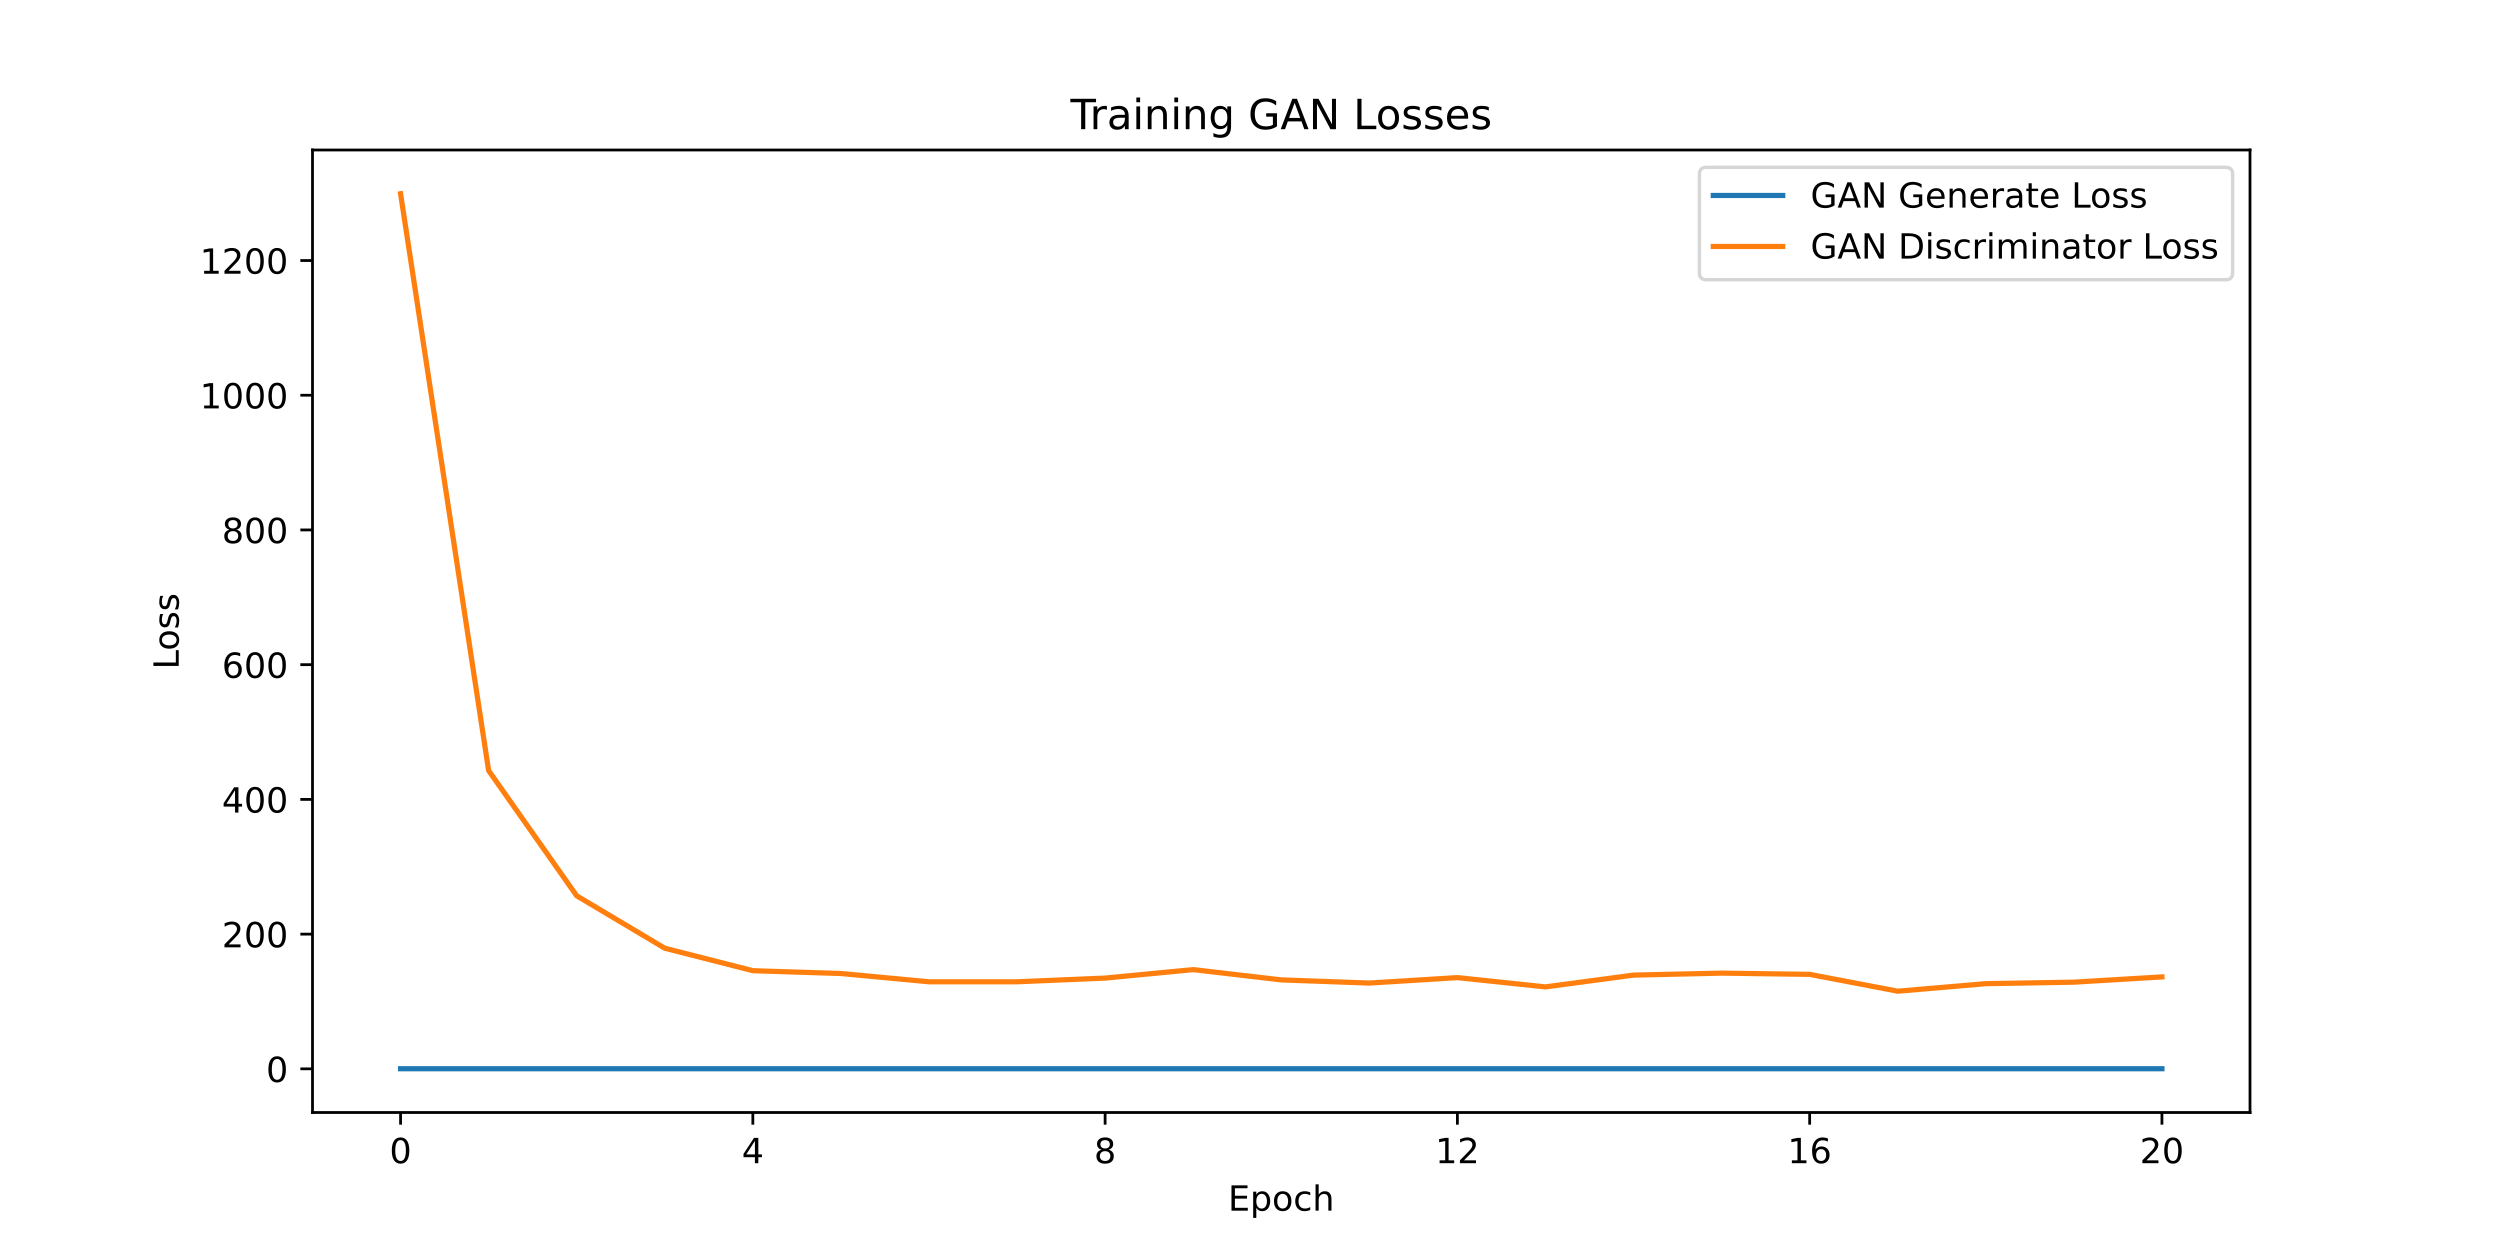
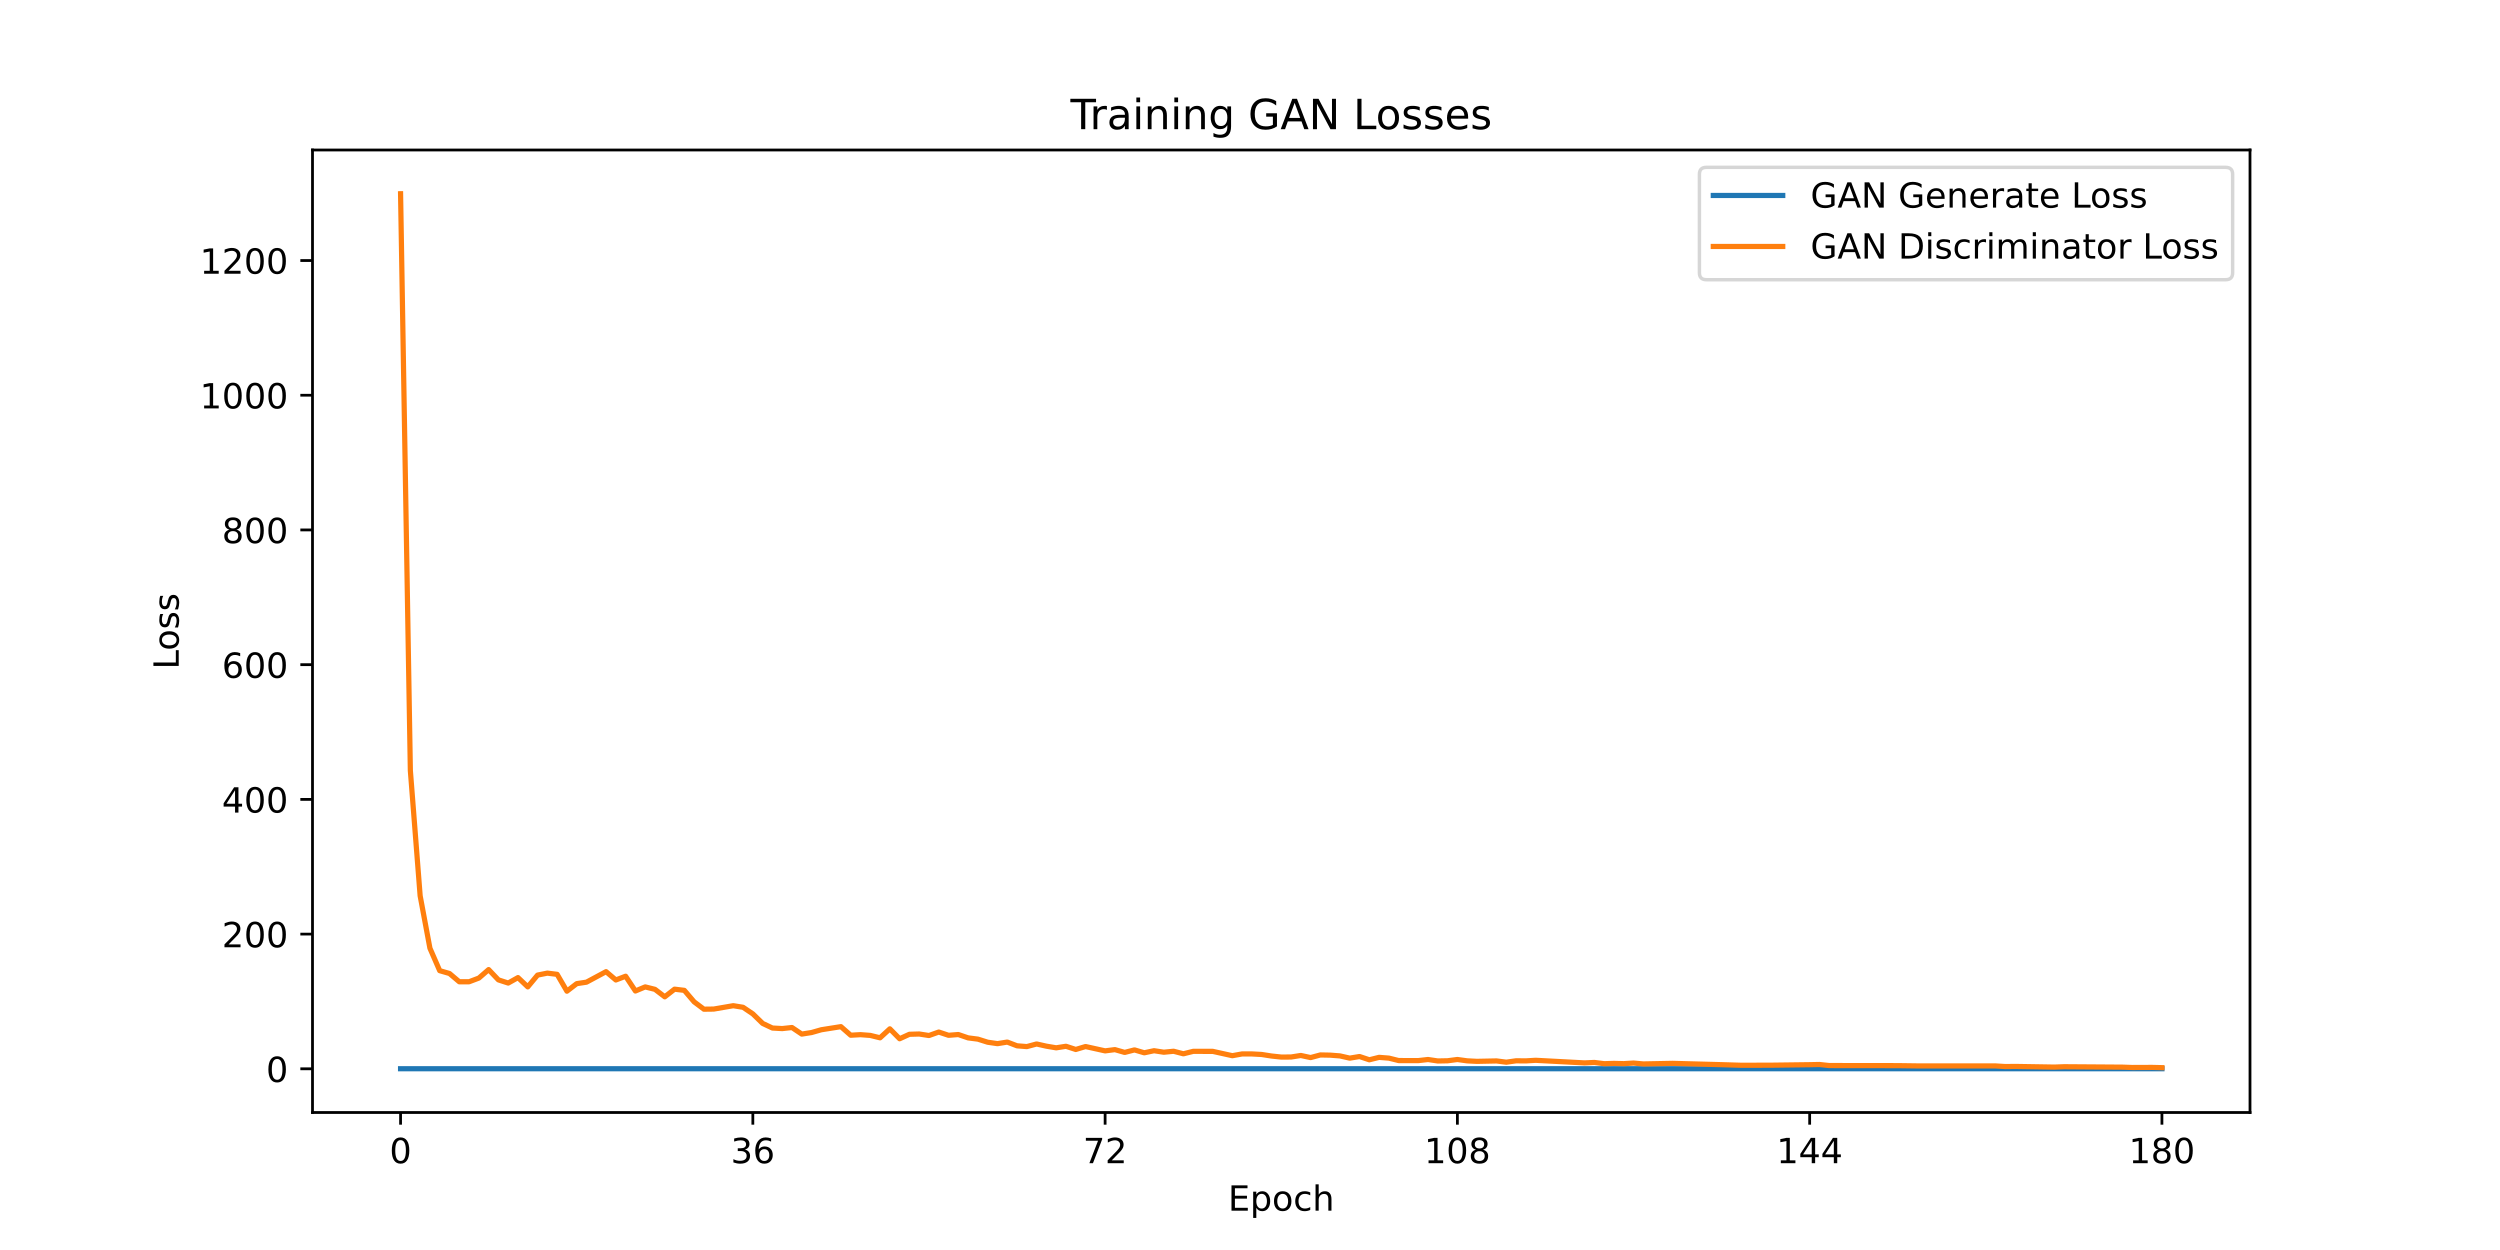
<svg xmlns="http://www.w3.org/2000/svg" xmlns:xlink="http://www.w3.org/1999/xlink" width="720pt" height="360pt" viewBox="0 0 720 360" version="1.1">
  <defs>
    <style type="text/css">*{stroke-linejoin: round; stroke-linecap: butt}</style>
  </defs>
  <g id="figure_1">
    <g id="patch_1">
      <path d="M 0 360  L 720 360  L 720 0  L 0 0  z " style="fill: #ffffff" />
    </g>
    <g id="axes_1">
      <g id="patch_2">
        <path d="M 90 320.4  L 648 320.4  L 648 43.2  L 90 43.2  z " style="fill: #ffffff" />
      </g>
      <g id="matplotlib.axis_1">
        <g id="xtick_1">
          <g id="line2d_1">
            <defs>
-               <path id="mb0659f433b" d="M 0 0  L 0 3.5  " style="stroke: #000000; stroke-width: 0.8" />
-             </defs>
-             <g>
-               <use xlink:href="#mb0659f433b" x="115.364" y="320.4" style="stroke: #000000; stroke-width: 0.8" />
+               <path id="m69cfbf9538" d="M 0 0  L 0 3.5  " style="stroke: #000000; stroke-width: 0.8" />
+             </defs>
+             <g>
+               <use xlink:href="#m69cfbf9538" x="115.364" y="320.4" style="stroke: #000000; stroke-width: 0.8" />
            </g>
          </g>
          <g id="text_1">
            <g transform="translate(112.1824 334.9984) scale(0.1 -0.1)">
              <defs>
                <path id="DejaVuSans-30" d="M 2034 4250  Q 1547 4250 1301 3770  Q 1056 3291 1056 2328  Q 1056 1369 1301 889  Q 1547 409 2034 409  Q 2525 409 2770 889  Q 3016 1369 3016 2328  Q 3016 3291 2770 3770  Q 2525 4250 2034 4250  z M 2034 4750  Q 2819 4750 3233 4129  Q 3647 3509 3647 2328  Q 3647 1150 3233 529  Q 2819 -91 2034 -91  Q 1250 -91 836 529  Q 422 1150 422 2328  Q 422 3509 836 4129  Q 1250 4750 2034 4750  z " transform="scale(0.015625)" />
              </defs>
              <use xlink:href="#DejaVuSans-30" />
            </g>
          </g>
        </g>
        <g id="xtick_2">
          <g id="line2d_2">
            <g>
-               <use xlink:href="#mb0659f433b" x="216.818" y="320.4" style="stroke: #000000; stroke-width: 0.8" />
+               <use xlink:href="#m69cfbf9538" x="216.818" y="320.4" style="stroke: #000000; stroke-width: 0.8" />
            </g>
          </g>
          <g id="text_2">
-             <g transform="translate(213.6369 334.9984) scale(0.1 -0.1)">
-               <defs>
-                 <path id="DejaVuSans-34" d="M 2419 4116  L 825 1625  L 2419 1625  L 2419 4116  z M 2253 4666  L 3047 4666  L 3047 1625  L 3713 1625  L 3713 1100  L 3047 1100  L 3047 0  L 2419 0  L 2419 1100  L 313 1100  L 313 1709  L 2253 4666  z " transform="scale(0.015625)" />
-               </defs>
-               <use xlink:href="#DejaVuSans-34" />
+             <g transform="translate(210.4557 334.9984) scale(0.1 -0.1)">
+               <defs>
+                 <path id="DejaVuSans-33" d="M 2597 2516  Q 3050 2419 3304 2112  Q 3559 1806 3559 1356  Q 3559 666 3084 287  Q 2609 -91 1734 -91  Q 1441 -91 1130 -33  Q 819 25 488 141  L 488 750  Q 750 597 1062 519  Q 1375 441 1716 441  Q 2309 441 2620 675  Q 2931 909 2931 1356  Q 2931 1769 2642 2001  Q 2353 2234 1838 2234  L 1294 2234  L 1294 2753  L 1863 2753  Q 2328 2753 2575 2939  Q 2822 3125 2822 3475  Q 2822 3834 2567 4026  Q 2313 4219 1838 4219  Q 1578 4219 1281 4162  Q 984 4106 628 3988  L 628 4550  Q 988 4650 1302 4700  Q 1616 4750 1894 4750  Q 2613 4750 3031 4423  Q 3450 4097 3450 3541  Q 3450 3153 3228 2886  Q 3006 2619 2597 2516  z " transform="scale(0.015625)" />
+                 <path id="DejaVuSans-36" d="M 2113 2584  Q 1688 2584 1439 2293  Q 1191 2003 1191 1497  Q 1191 994 1439 701  Q 1688 409 2113 409  Q 2538 409 2786 701  Q 3034 994 3034 1497  Q 3034 2003 2786 2293  Q 2538 2584 2113 2584  z M 3366 4563  L 3366 3988  Q 3128 4100 2886 4159  Q 2644 4219 2406 4219  Q 1781 4219 1451 3797  Q 1122 3375 1075 2522  Q 1259 2794 1537 2939  Q 1816 3084 2150 3084  Q 2853 3084 3261 2657  Q 3669 2231 3669 1497  Q 3669 778 3244 343  Q 2819 -91 2113 -91  Q 1303 -91 875 529  Q 447 1150 447 2328  Q 447 3434 972 4092  Q 1497 4750 2381 4750  Q 2619 4750 2861 4703  Q 3103 4656 3366 4563  z " transform="scale(0.015625)" />
+               </defs>
+               <use xlink:href="#DejaVuSans-33" />
+               <use xlink:href="#DejaVuSans-36" transform="translate(63.62305 0)" />
            </g>
          </g>
        </g>
        <g id="xtick_3">
          <g id="line2d_3">
            <g>
-               <use xlink:href="#mb0659f433b" x="318.273" y="320.4" style="stroke: #000000; stroke-width: 0.8" />
+               <use xlink:href="#m69cfbf9538" x="318.273" y="320.4" style="stroke: #000000; stroke-width: 0.8" />
            </g>
          </g>
          <g id="text_3">
-             <g transform="translate(315.0915 334.9984) scale(0.1 -0.1)">
-               <defs>
-                 <path id="DejaVuSans-38" d="M 2034 2216  Q 1584 2216 1326 1975  Q 1069 1734 1069 1313  Q 1069 891 1326 650  Q 1584 409 2034 409  Q 2484 409 2743 651  Q 3003 894 3003 1313  Q 3003 1734 2745 1975  Q 2488 2216 2034 2216  z M 1403 2484  Q 997 2584 770 2862  Q 544 3141 544 3541  Q 544 4100 942 4425  Q 1341 4750 2034 4750  Q 2731 4750 3128 4425  Q 3525 4100 3525 3541  Q 3525 3141 3298 2862  Q 3072 2584 2669 2484  Q 3125 2378 3379 2068  Q 3634 1759 3634 1313  Q 3634 634 3220 271  Q 2806 -91 2034 -91  Q 1263 -91 848 271  Q 434 634 434 1313  Q 434 1759 690 2068  Q 947 2378 1403 2484  z M 1172 3481  Q 1172 3119 1398 2916  Q 1625 2713 2034 2713  Q 2441 2713 2670 2916  Q 2900 3119 2900 3481  Q 2900 3844 2670 4047  Q 2441 4250 2034 4250  Q 1625 4250 1398 4047  Q 1172 3844 1172 3481  z " transform="scale(0.015625)" />
-               </defs>
-               <use xlink:href="#DejaVuSans-38" />
+             <g transform="translate(311.9102 334.9984) scale(0.1 -0.1)">
+               <defs>
+                 <path id="DejaVuSans-37" d="M 525 4666  L 3525 4666  L 3525 4397  L 1831 0  L 1172 0  L 2766 4134  L 525 4134  L 525 4666  z " transform="scale(0.015625)" />
+                 <path id="DejaVuSans-32" d="M 1228 531  L 3431 531  L 3431 0  L 469 0  L 469 531  Q 828 903 1448 1529  Q 2069 2156 2228 2338  Q 2531 2678 2651 2914  Q 2772 3150 2772 3378  Q 2772 3750 2511 3984  Q 2250 4219 1831 4219  Q 1534 4219 1204 4116  Q 875 4013 500 3803  L 500 4441  Q 881 4594 1212 4672  Q 1544 4750 1819 4750  Q 2544 4750 2975 4387  Q 3406 4025 3406 3419  Q 3406 3131 3298 2873  Q 3191 2616 2906 2266  Q 2828 2175 2409 1742  Q 1991 1309 1228 531  z " transform="scale(0.015625)" />
+               </defs>
+               <use xlink:href="#DejaVuSans-37" />
+               <use xlink:href="#DejaVuSans-32" transform="translate(63.62305 0)" />
            </g>
          </g>
        </g>
        <g id="xtick_4">
          <g id="line2d_4">
            <g>
-               <use xlink:href="#mb0659f433b" x="419.727" y="320.4" style="stroke: #000000; stroke-width: 0.8" />
+               <use xlink:href="#m69cfbf9538" x="419.727" y="320.4" style="stroke: #000000; stroke-width: 0.8" />
            </g>
          </g>
          <g id="text_4">
-             <g transform="translate(413.3648 334.9984) scale(0.1 -0.1)">
+             <g transform="translate(410.1835 334.9984) scale(0.1 -0.1)">
              <defs>
                <path id="DejaVuSans-31" d="M 794 531  L 1825 531  L 1825 4091  L 703 3866  L 703 4441  L 1819 4666  L 2450 4666  L 2450 531  L 3481 531  L 3481 0  L 794 0  L 794 531  z " transform="scale(0.015625)" />
-                 <path id="DejaVuSans-32" d="M 1228 531  L 3431 531  L 3431 0  L 469 0  L 469 531  Q 828 903 1448 1529  Q 2069 2156 2228 2338  Q 2531 2678 2651 2914  Q 2772 3150 2772 3378  Q 2772 3750 2511 3984  Q 2250 4219 1831 4219  Q 1534 4219 1204 4116  Q 875 4013 500 3803  L 500 4441  Q 881 4594 1212 4672  Q 1544 4750 1819 4750  Q 2544 4750 2975 4387  Q 3406 4025 3406 3419  Q 3406 3131 3298 2873  Q 3191 2616 2906 2266  Q 2828 2175 2409 1742  Q 1991 1309 1228 531  z " transform="scale(0.015625)" />
-               </defs>
-               <use xlink:href="#DejaVuSans-31" />
-               <use xlink:href="#DejaVuSans-32" transform="translate(63.62305 0)" />
+                 <path id="DejaVuSans-38" d="M 2034 2216  Q 1584 2216 1326 1975  Q 1069 1734 1069 1313  Q 1069 891 1326 650  Q 1584 409 2034 409  Q 2484 409 2743 651  Q 3003 894 3003 1313  Q 3003 1734 2745 1975  Q 2488 2216 2034 2216  z M 1403 2484  Q 997 2584 770 2862  Q 544 3141 544 3541  Q 544 4100 942 4425  Q 1341 4750 2034 4750  Q 2731 4750 3128 4425  Q 3525 4100 3525 3541  Q 3525 3141 3298 2862  Q 3072 2584 2669 2484  Q 3125 2378 3379 2068  Q 3634 1759 3634 1313  Q 3634 634 3220 271  Q 2806 -91 2034 -91  Q 1263 -91 848 271  Q 434 634 434 1313  Q 434 1759 690 2068  Q 947 2378 1403 2484  z M 1172 3481  Q 1172 3119 1398 2916  Q 1625 2713 2034 2713  Q 2441 2713 2670 2916  Q 2900 3119 2900 3481  Q 2900 3844 2670 4047  Q 2441 4250 2034 4250  Q 1625 4250 1398 4047  Q 1172 3844 1172 3481  z " transform="scale(0.015625)" />
+               </defs>
+               <use xlink:href="#DejaVuSans-31" />
+               <use xlink:href="#DejaVuSans-30" transform="translate(63.62305 0)" />
+               <use xlink:href="#DejaVuSans-38" transform="translate(127.2461 0)" />
            </g>
          </g>
        </g>
        <g id="xtick_5">
          <g id="line2d_5">
            <g>
-               <use xlink:href="#mb0659f433b" x="521.182" y="320.4" style="stroke: #000000; stroke-width: 0.8" />
+               <use xlink:href="#m69cfbf9538" x="521.182" y="320.4" style="stroke: #000000; stroke-width: 0.8" />
            </g>
          </g>
          <g id="text_5">
-             <g transform="translate(514.8193 334.9984) scale(0.1 -0.1)">
-               <defs>
-                 <path id="DejaVuSans-36" d="M 2113 2584  Q 1688 2584 1439 2293  Q 1191 2003 1191 1497  Q 1191 994 1439 701  Q 1688 409 2113 409  Q 2538 409 2786 701  Q 3034 994 3034 1497  Q 3034 2003 2786 2293  Q 2538 2584 2113 2584  z M 3366 4563  L 3366 3988  Q 3128 4100 2886 4159  Q 2644 4219 2406 4219  Q 1781 4219 1451 3797  Q 1122 3375 1075 2522  Q 1259 2794 1537 2939  Q 1816 3084 2150 3084  Q 2853 3084 3261 2657  Q 3669 2231 3669 1497  Q 3669 778 3244 343  Q 2819 -91 2113 -91  Q 1303 -91 875 529  Q 447 1150 447 2328  Q 447 3434 972 4092  Q 1497 4750 2381 4750  Q 2619 4750 2861 4703  Q 3103 4656 3366 4563  z " transform="scale(0.015625)" />
-               </defs>
-               <use xlink:href="#DejaVuSans-31" />
-               <use xlink:href="#DejaVuSans-36" transform="translate(63.62305 0)" />
+             <g transform="translate(511.6381 334.9984) scale(0.1 -0.1)">
+               <defs>
+                 <path id="DejaVuSans-34" d="M 2419 4116  L 825 1625  L 2419 1625  L 2419 4116  z M 2253 4666  L 3047 4666  L 3047 1625  L 3713 1625  L 3713 1100  L 3047 1100  L 3047 0  L 2419 0  L 2419 1100  L 313 1100  L 313 1709  L 2253 4666  z " transform="scale(0.015625)" />
+               </defs>
+               <use xlink:href="#DejaVuSans-31" />
+               <use xlink:href="#DejaVuSans-34" transform="translate(63.62305 0)" />
+               <use xlink:href="#DejaVuSans-34" transform="translate(127.2461 0)" />
            </g>
          </g>
        </g>
        <g id="xtick_6">
          <g id="line2d_6">
            <g>
-               <use xlink:href="#mb0659f433b" x="622.636" y="320.4" style="stroke: #000000; stroke-width: 0.8" />
+               <use xlink:href="#m69cfbf9538" x="622.636" y="320.4" style="stroke: #000000; stroke-width: 0.8" />
            </g>
          </g>
          <g id="text_6">
-             <g transform="translate(616.2739 334.9984) scale(0.1 -0.1)">
-               <use xlink:href="#DejaVuSans-32" />
-               <use xlink:href="#DejaVuSans-30" transform="translate(63.62305 0)" />
+             <g transform="translate(613.0926 334.9984) scale(0.1 -0.1)">
+               <use xlink:href="#DejaVuSans-31" />
+               <use xlink:href="#DejaVuSans-38" transform="translate(63.62305 0)" />
+               <use xlink:href="#DejaVuSans-30" transform="translate(127.2461 0)" />
            </g>
          </g>
        </g>
        <g id="text_7">
          <g transform="translate(353.6891 348.6766) scale(0.1 -0.1)">
            <defs>
              <path id="DejaVuSans-45" d="M 628 4666  L 3578 4666  L 3578 4134  L 1259 4134  L 1259 2753  L 3481 2753  L 3481 2222  L 1259 2222  L 1259 531  L 3634 531  L 3634 0  L 628 0  L 628 4666  z " transform="scale(0.015625)" />
              <path id="DejaVuSans-70" d="M 1159 525  L 1159 -1331  L 581 -1331  L 581 3500  L 1159 3500  L 1159 2969  Q 1341 3281 1617 3432  Q 1894 3584 2278 3584  Q 2916 3584 3314 3078  Q 3713 2572 3713 1747  Q 3713 922 3314 415  Q 2916 -91 2278 -91  Q 1894 -91 1617 61  Q 1341 213 1159 525  z M 3116 1747  Q 3116 2381 2855 2742  Q 2594 3103 2138 3103  Q 1681 3103 1420 2742  Q 1159 2381 1159 1747  Q 1159 1113 1420 752  Q 1681 391 2138 391  Q 2594 391 2855 752  Q 3116 1113 3116 1747  z " transform="scale(0.015625)" />
              <path id="DejaVuSans-6f" d="M 1959 3097  Q 1497 3097 1228 2736  Q 959 2375 959 1747  Q 959 1119 1226 758  Q 1494 397 1959 397  Q 2419 397 2687 759  Q 2956 1122 2956 1747  Q 2956 2369 2687 2733  Q 2419 3097 1959 3097  z M 1959 3584  Q 2709 3584 3137 3096  Q 3566 2609 3566 1747  Q 3566 888 3137 398  Q 2709 -91 1959 -91  Q 1206 -91 779 398  Q 353 888 353 1747  Q 353 2609 779 3096  Q 1206 3584 1959 3584  z " transform="scale(0.015625)" />
              <path id="DejaVuSans-63" d="M 3122 3366  L 3122 2828  Q 2878 2963 2633 3030  Q 2388 3097 2138 3097  Q 1578 3097 1268 2742  Q 959 2388 959 1747  Q 959 1106 1268 751  Q 1578 397 2138 397  Q 2388 397 2633 464  Q 2878 531 3122 666  L 3122 134  Q 2881 22 2623 -34  Q 2366 -91 2075 -91  Q 1284 -91 818 406  Q 353 903 353 1747  Q 353 2603 823 3093  Q 1294 3584 2113 3584  Q 2378 3584 2631 3529  Q 2884 3475 3122 3366  z " transform="scale(0.015625)" />
              <path id="DejaVuSans-68" d="M 3513 2113  L 3513 0  L 2938 0  L 2938 2094  Q 2938 2591 2744 2837  Q 2550 3084 2163 3084  Q 1697 3084 1428 2787  Q 1159 2491 1159 1978  L 1159 0  L 581 0  L 581 4863  L 1159 4863  L 1159 2956  Q 1366 3272 1645 3428  Q 1925 3584 2291 3584  Q 2894 3584 3203 3211  Q 3513 2838 3513 2113  z " transform="scale(0.015625)" />
            </defs>
            <use xlink:href="#DejaVuSans-45" />
            <use xlink:href="#DejaVuSans-70" transform="translate(63.18359 0)" />
            <use xlink:href="#DejaVuSans-6f" transform="translate(126.6602 0)" />
            <use xlink:href="#DejaVuSans-63" transform="translate(187.8418 0)" />
            <use xlink:href="#DejaVuSans-68" transform="translate(242.8223 0)" />
          </g>
        </g>
      </g>
      <g id="matplotlib.axis_2">
        <g id="ytick_1">
          <g id="line2d_7">
            <defs>
-               <path id="m3dcfca7e47" d="M 0 0  L -3.5 0  " style="stroke: #000000; stroke-width: 0.8" />
-             </defs>
-             <g>
-               <use xlink:href="#m3dcfca7e47" x="90" y="307.824" style="stroke: #000000; stroke-width: 0.8" />
+               <path id="m2fcbbd1428" d="M 0 0  L -3.5 0  " style="stroke: #000000; stroke-width: 0.8" />
+             </defs>
+             <g>
+               <use xlink:href="#m2fcbbd1428" x="90" y="307.819" style="stroke: #000000; stroke-width: 0.8" />
            </g>
          </g>
          <g id="text_8">
-             <g transform="translate(76.6375 311.6235) scale(0.1 -0.1)">
+             <g transform="translate(76.6375 311.6183) scale(0.1 -0.1)">
              <use xlink:href="#DejaVuSans-30" />
            </g>
          </g>
        </g>
        <g id="ytick_2">
          <g id="line2d_8">
            <g>
-               <use xlink:href="#m3dcfca7e47" x="90" y="269.025" style="stroke: #000000; stroke-width: 0.8" />
+               <use xlink:href="#m2fcbbd1428" x="90" y="269.02" style="stroke: #000000; stroke-width: 0.8" />
            </g>
          </g>
          <g id="text_9">
-             <g transform="translate(63.9125 272.824) scale(0.1 -0.1)">
+             <g transform="translate(63.9125 272.8196) scale(0.1 -0.1)">
              <use xlink:href="#DejaVuSans-32" />
              <use xlink:href="#DejaVuSans-30" transform="translate(63.62305 0)" />
              <use xlink:href="#DejaVuSans-30" transform="translate(127.2461 0)" />
            </g>
          </g>
        </g>
        <g id="ytick_3">
          <g id="line2d_9">
            <g>
-               <use xlink:href="#m3dcfca7e47" x="90" y="230.225" style="stroke: #000000; stroke-width: 0.8" />
+               <use xlink:href="#m2fcbbd1428" x="90" y="230.222" style="stroke: #000000; stroke-width: 0.8" />
            </g>
          </g>
          <g id="text_10">
-             <g transform="translate(63.9125 234.0245) scale(0.1 -0.1)">
+             <g transform="translate(63.9125 234.021) scale(0.1 -0.1)">
              <use xlink:href="#DejaVuSans-34" />
              <use xlink:href="#DejaVuSans-30" transform="translate(63.62305 0)" />
              <use xlink:href="#DejaVuSans-30" transform="translate(127.2461 0)" />
            </g>
          </g>
        </g>
        <g id="ytick_4">
          <g id="line2d_10">
            <g>
-               <use xlink:href="#m3dcfca7e47" x="90" y="191.426" style="stroke: #000000; stroke-width: 0.8" />
+               <use xlink:href="#m2fcbbd1428" x="90" y="191.423" style="stroke: #000000; stroke-width: 0.8" />
            </g>
          </g>
          <g id="text_11">
-             <g transform="translate(63.9125 195.225) scale(0.1 -0.1)">
+             <g transform="translate(63.9125 195.2223) scale(0.1 -0.1)">
              <use xlink:href="#DejaVuSans-36" />
              <use xlink:href="#DejaVuSans-30" transform="translate(63.62305 0)" />
              <use xlink:href="#DejaVuSans-30" transform="translate(127.2461 0)" />
            </g>
          </g>
        </g>
        <g id="ytick_5">
          <g id="line2d_11">
            <g>
-               <use xlink:href="#m3dcfca7e47" x="90" y="152.626" style="stroke: #000000; stroke-width: 0.8" />
+               <use xlink:href="#m2fcbbd1428" x="90" y="152.624" style="stroke: #000000; stroke-width: 0.8" />
            </g>
          </g>
          <g id="text_12">
-             <g transform="translate(63.9125 156.4256) scale(0.1 -0.1)">
+             <g transform="translate(63.9125 156.4236) scale(0.1 -0.1)">
              <use xlink:href="#DejaVuSans-38" />
              <use xlink:href="#DejaVuSans-30" transform="translate(63.62305 0)" />
              <use xlink:href="#DejaVuSans-30" transform="translate(127.2461 0)" />
            </g>
          </g>
        </g>
        <g id="ytick_6">
          <g id="line2d_12">
            <g>
-               <use xlink:href="#m3dcfca7e47" x="90" y="113.827" style="stroke: #000000; stroke-width: 0.8" />
+               <use xlink:href="#m2fcbbd1428" x="90" y="113.826" style="stroke: #000000; stroke-width: 0.8" />
            </g>
          </g>
          <g id="text_13">
-             <g transform="translate(57.55 117.6261) scale(0.1 -0.1)">
+             <g transform="translate(57.55 117.6249) scale(0.1 -0.1)">
              <use xlink:href="#DejaVuSans-31" />
              <use xlink:href="#DejaVuSans-30" transform="translate(63.62305 0)" />
              <use xlink:href="#DejaVuSans-30" transform="translate(127.2461 0)" />
              <use xlink:href="#DejaVuSans-30" transform="translate(190.8691 0)" />
            </g>
          </g>
        </g>
        <g id="ytick_7">
          <g id="line2d_13">
            <g>
-               <use xlink:href="#m3dcfca7e47" x="90" y="75.027" style="stroke: #000000; stroke-width: 0.8" />
+               <use xlink:href="#m2fcbbd1428" x="90" y="75.027" style="stroke: #000000; stroke-width: 0.8" />
            </g>
          </g>
          <g id="text_14">
-             <g transform="translate(57.55 78.8266) scale(0.1 -0.1)">
+             <g transform="translate(57.55 78.82621) scale(0.1 -0.1)">
              <use xlink:href="#DejaVuSans-31" />
              <use xlink:href="#DejaVuSans-32" transform="translate(63.62305 0)" />
              <use xlink:href="#DejaVuSans-30" transform="translate(127.2461 0)" />
              <use xlink:href="#DejaVuSans-30" transform="translate(190.8691 0)" />
            </g>
          </g>
        </g>
        <g id="text_15">
          <g transform="translate(51.47031 192.7672) rotate(-90) scale(0.1 -0.1)">
            <defs>
              <path id="DejaVuSans-4c" d="M 628 4666  L 1259 4666  L 1259 531  L 3531 531  L 3531 0  L 628 0  L 628 4666  z " transform="scale(0.015625)" />
              <path id="DejaVuSans-73" d="M 2834 3397  L 2834 2853  Q 2591 2978 2328 3040  Q 2066 3103 1784 3103  Q 1356 3103 1142 2972  Q 928 2841 928 2578  Q 928 2378 1081 2264  Q 1234 2150 1697 2047  L 1894 2003  Q 2506 1872 2764 1633  Q 3022 1394 3022 966  Q 3022 478 2636 193  Q 2250 -91 1575 -91  Q 1294 -91 989 -36  Q 684 19 347 128  L 347 722  Q 666 556 975 473  Q 1284 391 1588 391  Q 1994 391 2212 530  Q 2431 669 2431 922  Q 2431 1156 2273 1281  Q 2116 1406 1581 1522  L 1381 1569  Q 847 1681 609 1914  Q 372 2147 372 2553  Q 372 3047 722 3315  Q 1072 3584 1716 3584  Q 2034 3584 2315 3537  Q 2597 3491 2834 3397  z " transform="scale(0.015625)" />
            </defs>
            <use xlink:href="#DejaVuSans-4c" />
            <use xlink:href="#DejaVuSans-6f" transform="translate(53.96289 0)" />
            <use xlink:href="#DejaVuSans-73" transform="translate(115.1445 0)" />
            <use xlink:href="#DejaVuSans-73" transform="translate(167.2441 0)" />
          </g>
        </g>
      </g>
      <g id="line2d_14">
-         <path d="M 115.364 307.794  L 140.727 307.793  L 166.091 307.795  L 191.455 307.796  L 216.818 307.798  L 242.182 307.798  L 267.545 307.798  L 292.909 307.799  L 318.273 307.799  L 343.636 307.8  L 369 307.8  L 394.364 307.8  L 419.727 307.8  L 445.091 307.8  L 470.455 307.8  L 495.818 307.8  L 521.182 307.8  L 546.545 307.8  L 571.909 307.8  L 597.273 307.8  L 622.636 307.8  " clip-path="url(#p6ce619a333)" style="fill: none; stroke: #1f77b4; stroke-width: 1.5; stroke-linecap: square" />
+         <path d="M 115.364 307.789  L 552.182 307.799  L 622.636 307.8  L 622.636 307.8  " clip-path="url(#p07da922742)" style="fill: none; stroke: #1f77b4; stroke-width: 1.5; stroke-linecap: square" />
      </g>
      <g id="line2d_15">
-         <path d="M 115.364 55.8  L 140.727 221.932  L 166.091 257.993  L 191.455 273.089  L 216.818 279.561  L 242.182 280.37  L 267.545 282.753  L 292.909 282.753  L 318.273 281.69  L 343.636 279.247  L 369 282.211  L 394.364 283.124  L 419.727 281.551  L 445.091 284.224  L 470.455 280.831  L 495.818 280.265  L 521.182 280.616  L 546.545 285.466  L 571.909 283.296  L 597.273 282.868  L 622.636 281.35  " clip-path="url(#p6ce619a333)" style="fill: none; stroke: #ff7f0e; stroke-width: 1.5; stroke-linecap: square" />
+         <path d="M 115.364 55.8  L 118.182 221.928  L 121 257.988  L 123.818 273.084  L 126.636 279.556  L 129.455 280.366  L 132.273 282.749  L 135.091 282.748  L 137.909 281.686  L 140.727 279.243  L 143.545 282.206  L 146.364 283.119  L 149.182 281.546  L 152 284.219  L 154.818 280.827  L 157.636 280.26  L 160.455 280.612  L 163.273 285.462  L 166.091 283.291  L 168.909 282.864  L 174.545 279.837  L 177.364 282.231  L 180.182 281.153  L 183 285.405  L 185.818 284.228  L 188.636 284.933  L 191.455 287.082  L 194.273 284.881  L 197.091 285.225  L 199.909 288.532  L 202.727 290.649  L 205.545 290.612  L 211.182 289.642  L 214 290.099  L 216.818 291.997  L 219.636 294.739  L 222.455 296.074  L 225.273 296.23  L 228.091 295.927  L 230.909 297.817  L 233.727 297.371  L 236.545 296.567  L 242.182 295.674  L 245 298.144  L 247.818 297.984  L 250.636 298.198  L 253.455 298.889  L 256.273 296.307  L 259.091 299.161  L 261.909 297.876  L 264.727 297.794  L 267.545 298.23  L 270.364 297.228  L 273.182 298.167  L 276 297.945  L 278.818 298.909  L 281.636 299.272  L 284.455 300.161  L 287.273 300.57  L 290.091 300.116  L 292.909 301.195  L 295.727 301.418  L 298.545 300.666  L 301.364 301.3  L 304.182 301.772  L 307 301.33  L 309.818 302.247  L 312.636 301.406  L 318.273 302.651  L 321.091 302.29  L 323.909 303.099  L 326.727 302.373  L 329.545 303.205  L 332.364 302.606  L 335.182 303.04  L 338 302.761  L 340.818 303.493  L 343.636 302.79  L 349.273 302.794  L 354.909 304.04  L 357.727 303.534  L 360.545 303.535  L 363.364 303.69  L 366.182 304.132  L 369 304.435  L 371.818 304.42  L 374.636 303.976  L 377.455 304.584  L 380.273 303.827  L 383.091 303.883  L 385.909 304.102  L 388.727 304.745  L 391.545 304.28  L 394.364 305.218  L 397.182 304.52  L 400 304.74  L 402.818 305.442  L 408.455 305.455  L 411.273 305.139  L 414.091 305.56  L 416.909 305.502  L 419.727 305.136  L 422.545 305.524  L 425.364 305.67  L 431 305.549  L 433.818 305.913  L 436.636 305.511  L 439.455 305.534  L 442.273 305.367  L 456.364 306.117  L 459.182 305.989  L 462 306.345  L 464.818 306.26  L 467.636 306.333  L 470.455 306.162  L 473.273 306.417  L 481.727 306.249  L 495.818 306.628  L 501.455 306.798  L 509.909 306.781  L 521.182 306.633  L 524 306.576  L 526.818 306.88  L 546.545 306.906  L 552.182 306.985  L 574.727 306.992  L 577.545 307.171  L 580.364 307.136  L 588.818 307.276  L 591.636 307.326  L 594.455 307.222  L 611.364 307.344  L 614.182 307.442  L 619.818 307.418  L 622.636 307.484  L 622.636 307.484  " clip-path="url(#p07da922742)" style="fill: none; stroke: #ff7f0e; stroke-width: 1.5; stroke-linecap: square" />
      </g>
      <g id="patch_3">
        <path d="M 90 320.4  L 90 43.2  " style="fill: none; stroke: #000000; stroke-width: 0.8; stroke-linejoin: miter; stroke-linecap: square" />
      </g>
      <g id="patch_4">
        <path d="M 648 320.4  L 648 43.2  " style="fill: none; stroke: #000000; stroke-width: 0.8; stroke-linejoin: miter; stroke-linecap: square" />
      </g>
      <g id="patch_5">
        <path d="M 90 320.4  L 648 320.4  " style="fill: none; stroke: #000000; stroke-width: 0.8; stroke-linejoin: miter; stroke-linecap: square" />
      </g>
      <g id="patch_6">
        <path d="M 90 43.2  L 648 43.2  " style="fill: none; stroke: #000000; stroke-width: 0.8; stroke-linejoin: miter; stroke-linecap: square" />
      </g>
      <g id="text_16">
        <g transform="translate(308.295 37.2) scale(0.12 -0.12)">
          <defs>
            <path id="DejaVuSans-54" d="M -19 4666  L 3928 4666  L 3928 4134  L 2272 4134  L 2272 0  L 1638 0  L 1638 4134  L -19 4134  L -19 4666  z " transform="scale(0.015625)" />
            <path id="DejaVuSans-72" d="M 2631 2963  Q 2534 3019 2420 3045  Q 2306 3072 2169 3072  Q 1681 3072 1420 2755  Q 1159 2438 1159 1844  L 1159 0  L 581 0  L 581 3500  L 1159 3500  L 1159 2956  Q 1341 3275 1631 3429  Q 1922 3584 2338 3584  Q 2397 3584 2469 3576  Q 2541 3569 2628 3553  L 2631 2963  z " transform="scale(0.015625)" />
            <path id="DejaVuSans-61" d="M 2194 1759  Q 1497 1759 1228 1600  Q 959 1441 959 1056  Q 959 750 1161 570  Q 1363 391 1709 391  Q 2188 391 2477 730  Q 2766 1069 2766 1631  L 2766 1759  L 2194 1759  z M 3341 1997  L 3341 0  L 2766 0  L 2766 531  Q 2569 213 2275 61  Q 1981 -91 1556 -91  Q 1019 -91 701 211  Q 384 513 384 1019  Q 384 1609 779 1909  Q 1175 2209 1959 2209  L 2766 2209  L 2766 2266  Q 2766 2663 2505 2880  Q 2244 3097 1772 3097  Q 1472 3097 1187 3025  Q 903 2953 641 2809  L 641 3341  Q 956 3463 1253 3523  Q 1550 3584 1831 3584  Q 2591 3584 2966 3190  Q 3341 2797 3341 1997  z " transform="scale(0.015625)" />
            <path id="DejaVuSans-69" d="M 603 3500  L 1178 3500  L 1178 0  L 603 0  L 603 3500  z M 603 4863  L 1178 4863  L 1178 4134  L 603 4134  L 603 4863  z " transform="scale(0.015625)" />
            <path id="DejaVuSans-6e" d="M 3513 2113  L 3513 0  L 2938 0  L 2938 2094  Q 2938 2591 2744 2837  Q 2550 3084 2163 3084  Q 1697 3084 1428 2787  Q 1159 2491 1159 1978  L 1159 0  L 581 0  L 581 3500  L 1159 3500  L 1159 2956  Q 1366 3272 1645 3428  Q 1925 3584 2291 3584  Q 2894 3584 3203 3211  Q 3513 2838 3513 2113  z " transform="scale(0.015625)" />
            <path id="DejaVuSans-67" d="M 2906 1791  Q 2906 2416 2648 2759  Q 2391 3103 1925 3103  Q 1463 3103 1205 2759  Q 947 2416 947 1791  Q 947 1169 1205 825  Q 1463 481 1925 481  Q 2391 481 2648 825  Q 2906 1169 2906 1791  z M 3481 434  Q 3481 -459 3084 -895  Q 2688 -1331 1869 -1331  Q 1566 -1331 1297 -1286  Q 1028 -1241 775 -1147  L 775 -588  Q 1028 -725 1275 -790  Q 1522 -856 1778 -856  Q 2344 -856 2625 -561  Q 2906 -266 2906 331  L 2906 616  Q 2728 306 2450 153  Q 2172 0 1784 0  Q 1141 0 747 490  Q 353 981 353 1791  Q 353 2603 747 3093  Q 1141 3584 1784 3584  Q 2172 3584 2450 3431  Q 2728 3278 2906 2969  L 2906 3500  L 3481 3500  L 3481 434  z " transform="scale(0.015625)" />
            <path id="DejaVuSans-20" transform="scale(0.015625)" />
            <path id="DejaVuSans-47" d="M 3809 666  L 3809 1919  L 2778 1919  L 2778 2438  L 4434 2438  L 4434 434  Q 4069 175 3628 42  Q 3188 -91 2688 -91  Q 1594 -91 976 548  Q 359 1188 359 2328  Q 359 3472 976 4111  Q 1594 4750 2688 4750  Q 3144 4750 3555 4637  Q 3966 4525 4313 4306  L 4313 3634  Q 3963 3931 3569 4081  Q 3175 4231 2741 4231  Q 1884 4231 1454 3753  Q 1025 3275 1025 2328  Q 1025 1384 1454 906  Q 1884 428 2741 428  Q 3075 428 3337 486  Q 3600 544 3809 666  z " transform="scale(0.015625)" />
            <path id="DejaVuSans-41" d="M 2188 4044  L 1331 1722  L 3047 1722  L 2188 4044  z M 1831 4666  L 2547 4666  L 4325 0  L 3669 0  L 3244 1197  L 1141 1197  L 716 0  L 50 0  L 1831 4666  z " transform="scale(0.015625)" />
            <path id="DejaVuSans-4e" d="M 628 4666  L 1478 4666  L 3547 763  L 3547 4666  L 4159 4666  L 4159 0  L 3309 0  L 1241 3903  L 1241 0  L 628 0  L 628 4666  z " transform="scale(0.015625)" />
            <path id="DejaVuSans-65" d="M 3597 1894  L 3597 1613  L 953 1613  Q 991 1019 1311 708  Q 1631 397 2203 397  Q 2534 397 2845 478  Q 3156 559 3463 722  L 3463 178  Q 3153 47 2828 -22  Q 2503 -91 2169 -91  Q 1331 -91 842 396  Q 353 884 353 1716  Q 353 2575 817 3079  Q 1281 3584 2069 3584  Q 2775 3584 3186 3129  Q 3597 2675 3597 1894  z M 3022 2063  Q 3016 2534 2758 2815  Q 2500 3097 2075 3097  Q 1594 3097 1305 2825  Q 1016 2553 972 2059  L 3022 2063  z " transform="scale(0.015625)" />
          </defs>
          <use xlink:href="#DejaVuSans-54" />
          <use xlink:href="#DejaVuSans-72" transform="translate(46.33398 0)" />
          <use xlink:href="#DejaVuSans-61" transform="translate(87.44727 0)" />
          <use xlink:href="#DejaVuSans-69" transform="translate(148.7266 0)" />
          <use xlink:href="#DejaVuSans-6e" transform="translate(176.5098 0)" />
          <use xlink:href="#DejaVuSans-69" transform="translate(239.8887 0)" />
          <use xlink:href="#DejaVuSans-6e" transform="translate(267.6719 0)" />
          <use xlink:href="#DejaVuSans-67" transform="translate(331.0508 0)" />
          <use xlink:href="#DejaVuSans-20" transform="translate(394.5273 0)" />
          <use xlink:href="#DejaVuSans-47" transform="translate(426.3145 0)" />
          <use xlink:href="#DejaVuSans-41" transform="translate(503.8047 0)" />
          <use xlink:href="#DejaVuSans-4e" transform="translate(572.2129 0)" />
          <use xlink:href="#DejaVuSans-20" transform="translate(647.0176 0)" />
          <use xlink:href="#DejaVuSans-4c" transform="translate(678.8047 0)" />
          <use xlink:href="#DejaVuSans-6f" transform="translate(732.7676 0)" />
          <use xlink:href="#DejaVuSans-73" transform="translate(793.9492 0)" />
          <use xlink:href="#DejaVuSans-73" transform="translate(846.0488 0)" />
          <use xlink:href="#DejaVuSans-65" transform="translate(898.1484 0)" />
          <use xlink:href="#DejaVuSans-73" transform="translate(959.6719 0)" />
        </g>
      </g>
      <g id="legend_1">
        <g id="patch_7">
          <path d="M 491.43 80.556  L 641 80.556  Q 643 80.556 643 78.556  L 643 50.2  Q 643 48.2 641 48.2  L 491.43 48.2  Q 489.43 48.2 489.43 50.2  L 489.43 78.556  Q 489.43 80.556 491.43 80.556  z " style="fill: #ffffff; opacity: 0.8; stroke: #cccccc; stroke-linejoin: miter" />
        </g>
        <g id="line2d_16">
          <path d="M 493.43 56.298  L 503.43 56.298  L 513.43 56.298  " style="fill: none; stroke: #1f77b4; stroke-width: 1.5; stroke-linecap: square" />
        </g>
        <g id="text_17">
          <g transform="translate(521.4297 59.79844) scale(0.1 -0.1)">
            <defs>
              <path id="DejaVuSans-74" d="M 1172 4494  L 1172 3500  L 2356 3500  L 2356 3053  L 1172 3053  L 1172 1153  Q 1172 725 1289 603  Q 1406 481 1766 481  L 2356 481  L 2356 0  L 1766 0  Q 1100 0 847 248  Q 594 497 594 1153  L 594 3053  L 172 3053  L 172 3500  L 594 3500  L 594 4494  L 1172 4494  z " transform="scale(0.015625)" />
            </defs>
            <use xlink:href="#DejaVuSans-47" />
            <use xlink:href="#DejaVuSans-41" transform="translate(77.49023 0)" />
            <use xlink:href="#DejaVuSans-4e" transform="translate(145.8984 0)" />
            <use xlink:href="#DejaVuSans-20" transform="translate(220.7031 0)" />
            <use xlink:href="#DejaVuSans-47" transform="translate(252.4902 0)" />
            <use xlink:href="#DejaVuSans-65" transform="translate(329.9805 0)" />
            <use xlink:href="#DejaVuSans-6e" transform="translate(391.5039 0)" />
            <use xlink:href="#DejaVuSans-65" transform="translate(454.8828 0)" />
            <use xlink:href="#DejaVuSans-72" transform="translate(516.4062 0)" />
            <use xlink:href="#DejaVuSans-61" transform="translate(557.5195 0)" />
            <use xlink:href="#DejaVuSans-74" transform="translate(618.7988 0)" />
            <use xlink:href="#DejaVuSans-65" transform="translate(658.0078 0)" />
            <use xlink:href="#DejaVuSans-20" transform="translate(719.5312 0)" />
            <use xlink:href="#DejaVuSans-4c" transform="translate(751.3184 0)" />
            <use xlink:href="#DejaVuSans-6f" transform="translate(805.2812 0)" />
            <use xlink:href="#DejaVuSans-73" transform="translate(866.4629 0)" />
            <use xlink:href="#DejaVuSans-73" transform="translate(918.5625 0)" />
          </g>
        </g>
        <g id="line2d_17">
          <path d="M 493.43 70.977  L 503.43 70.977  L 513.43 70.977  " style="fill: none; stroke: #ff7f0e; stroke-width: 1.5; stroke-linecap: square" />
        </g>
        <g id="text_18">
          <g transform="translate(521.4297 74.47656) scale(0.1 -0.1)">
            <defs>
              <path id="DejaVuSans-44" d="M 1259 4147  L 1259 519  L 2022 519  Q 2988 519 3436 956  Q 3884 1394 3884 2338  Q 3884 3275 3436 3711  Q 2988 4147 2022 4147  L 1259 4147  z M 628 4666  L 1925 4666  Q 3281 4666 3915 4102  Q 4550 3538 4550 2338  Q 4550 1131 3912 565  Q 3275 0 1925 0  L 628 0  L 628 4666  z " transform="scale(0.015625)" />
              <path id="DejaVuSans-6d" d="M 3328 2828  Q 3544 3216 3844 3400  Q 4144 3584 4550 3584  Q 5097 3584 5394 3201  Q 5691 2819 5691 2113  L 5691 0  L 5113 0  L 5113 2094  Q 5113 2597 4934 2840  Q 4756 3084 4391 3084  Q 3944 3084 3684 2787  Q 3425 2491 3425 1978  L 3425 0  L 2847 0  L 2847 2094  Q 2847 2600 2669 2842  Q 2491 3084 2119 3084  Q 1678 3084 1418 2786  Q 1159 2488 1159 1978  L 1159 0  L 581 0  L 581 3500  L 1159 3500  L 1159 2956  Q 1356 3278 1631 3431  Q 1906 3584 2284 3584  Q 2666 3584 2933 3390  Q 3200 3197 3328 2828  z " transform="scale(0.015625)" />
            </defs>
            <use xlink:href="#DejaVuSans-47" />
            <use xlink:href="#DejaVuSans-41" transform="translate(77.49023 0)" />
            <use xlink:href="#DejaVuSans-4e" transform="translate(145.8984 0)" />
            <use xlink:href="#DejaVuSans-20" transform="translate(220.7031 0)" />
            <use xlink:href="#DejaVuSans-44" transform="translate(252.4902 0)" />
            <use xlink:href="#DejaVuSans-69" transform="translate(329.4922 0)" />
            <use xlink:href="#DejaVuSans-73" transform="translate(357.2754 0)" />
            <use xlink:href="#DejaVuSans-63" transform="translate(409.375 0)" />
            <use xlink:href="#DejaVuSans-72" transform="translate(464.3555 0)" />
            <use xlink:href="#DejaVuSans-69" transform="translate(505.4688 0)" />
            <use xlink:href="#DejaVuSans-6d" transform="translate(533.252 0)" />
            <use xlink:href="#DejaVuSans-69" transform="translate(630.6641 0)" />
            <use xlink:href="#DejaVuSans-6e" transform="translate(658.4473 0)" />
            <use xlink:href="#DejaVuSans-61" transform="translate(721.8262 0)" />
            <use xlink:href="#DejaVuSans-74" transform="translate(783.1055 0)" />
            <use xlink:href="#DejaVuSans-6f" transform="translate(822.3145 0)" />
            <use xlink:href="#DejaVuSans-72" transform="translate(883.4961 0)" />
            <use xlink:href="#DejaVuSans-20" transform="translate(924.6094 0)" />
            <use xlink:href="#DejaVuSans-4c" transform="translate(956.3965 0)" />
            <use xlink:href="#DejaVuSans-6f" transform="translate(1010.359 0)" />
            <use xlink:href="#DejaVuSans-73" transform="translate(1071.541 0)" />
            <use xlink:href="#DejaVuSans-73" transform="translate(1123.641 0)" />
          </g>
        </g>
      </g>
    </g>
  </g>
  <defs>
-     <clipPath id="p6ce619a333">
+     <clipPath id="p07da922742">
      <rect x="90" y="43.2" width="558" height="277.2" />
    </clipPath>
  </defs>
</svg>
